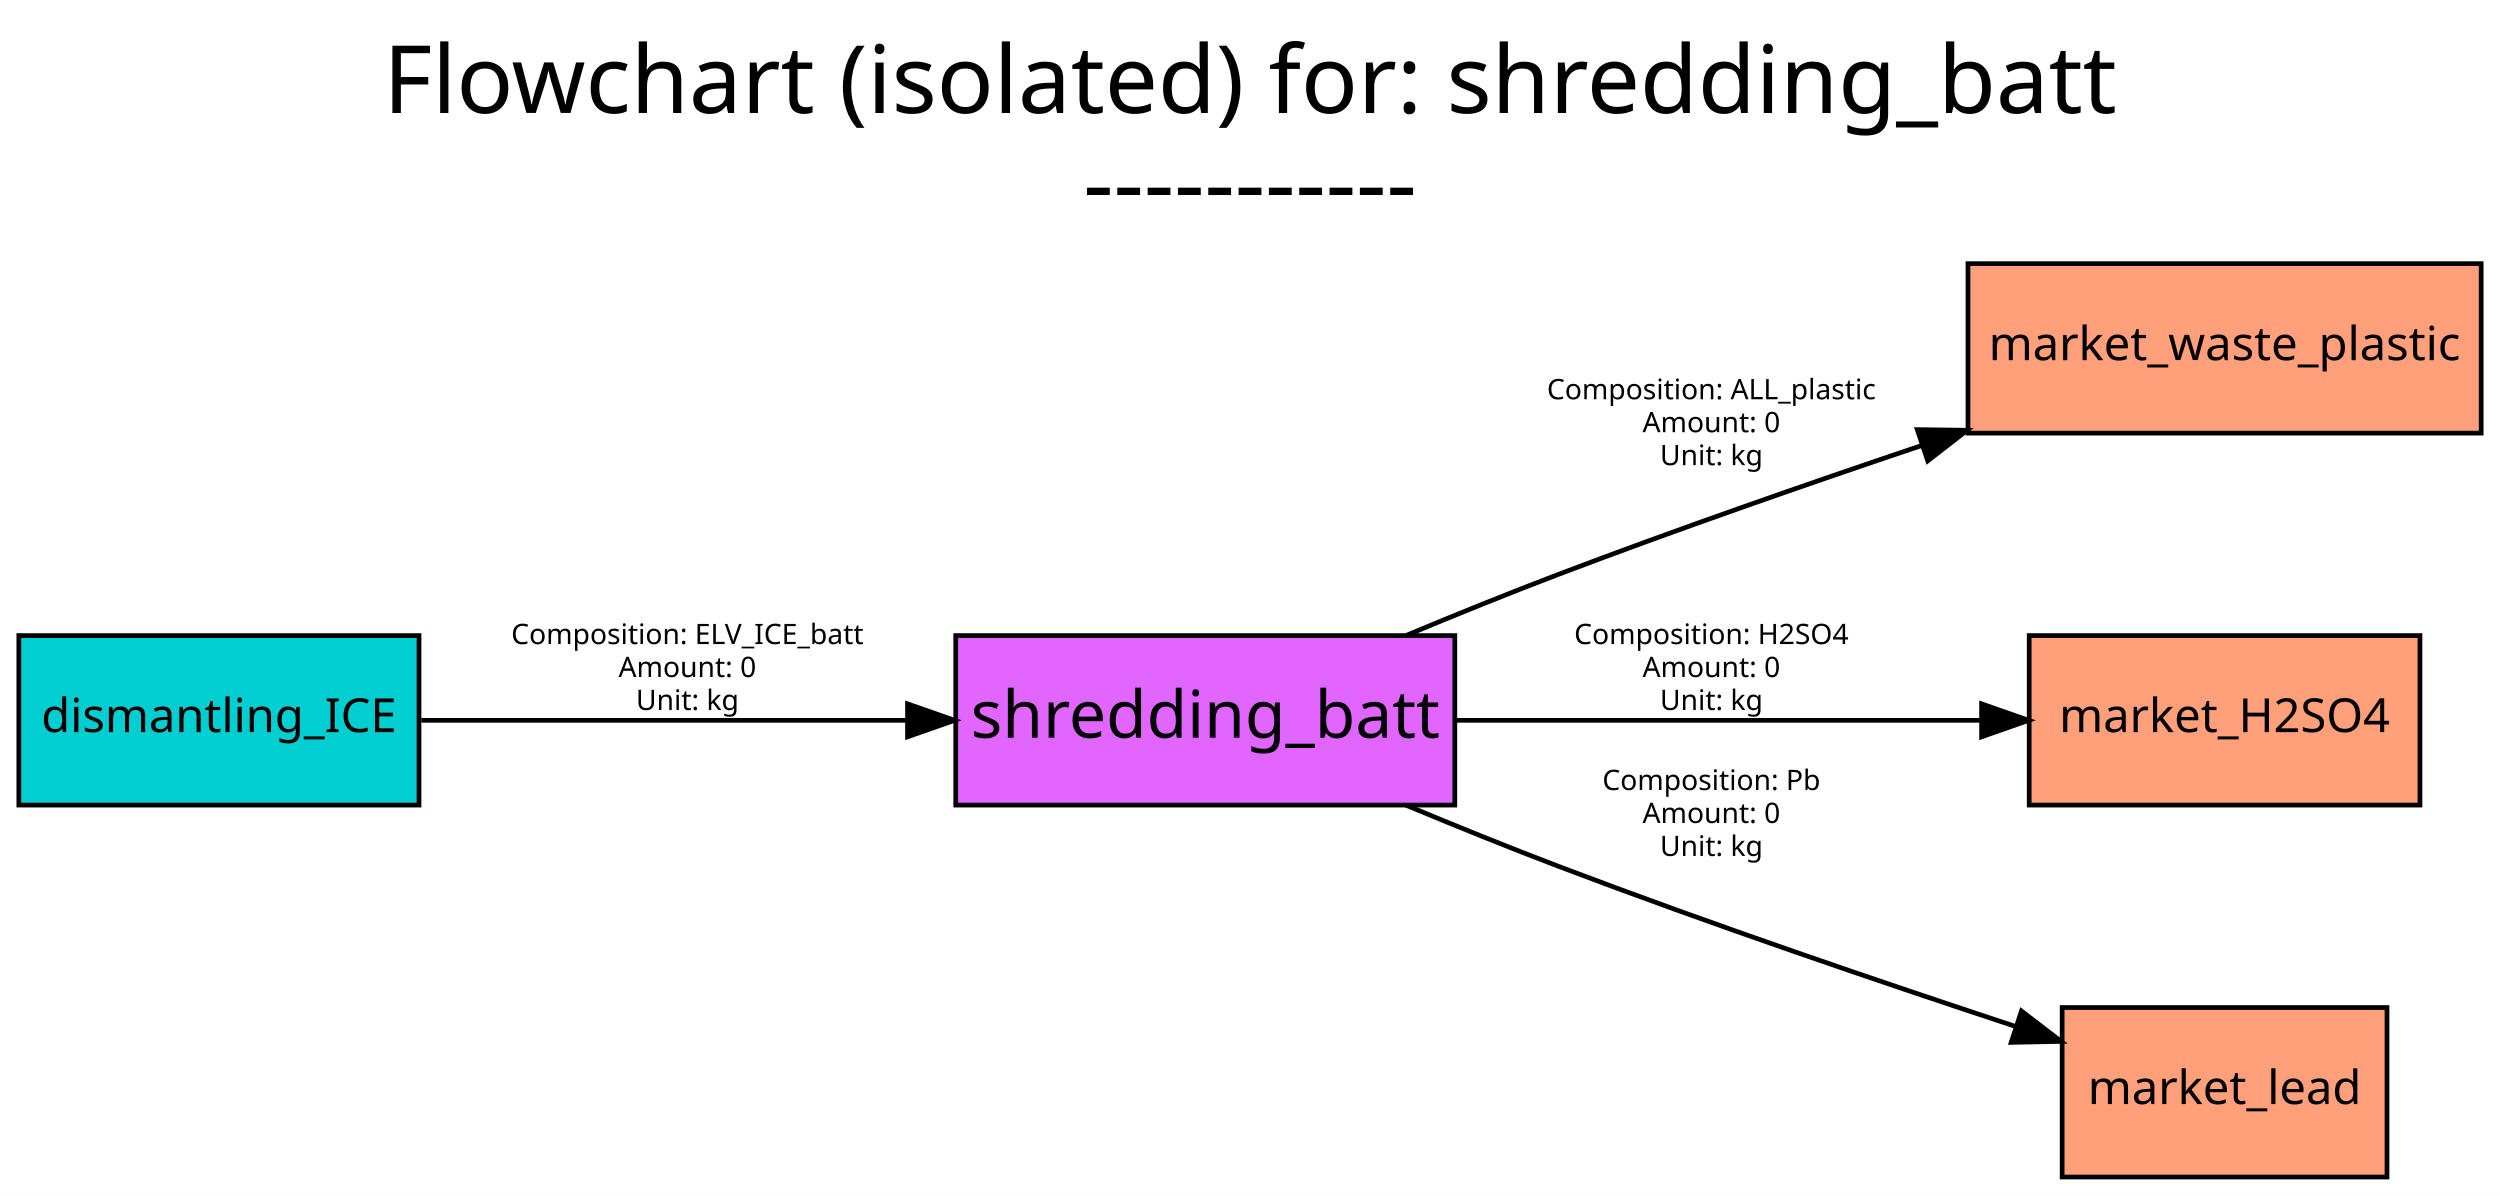
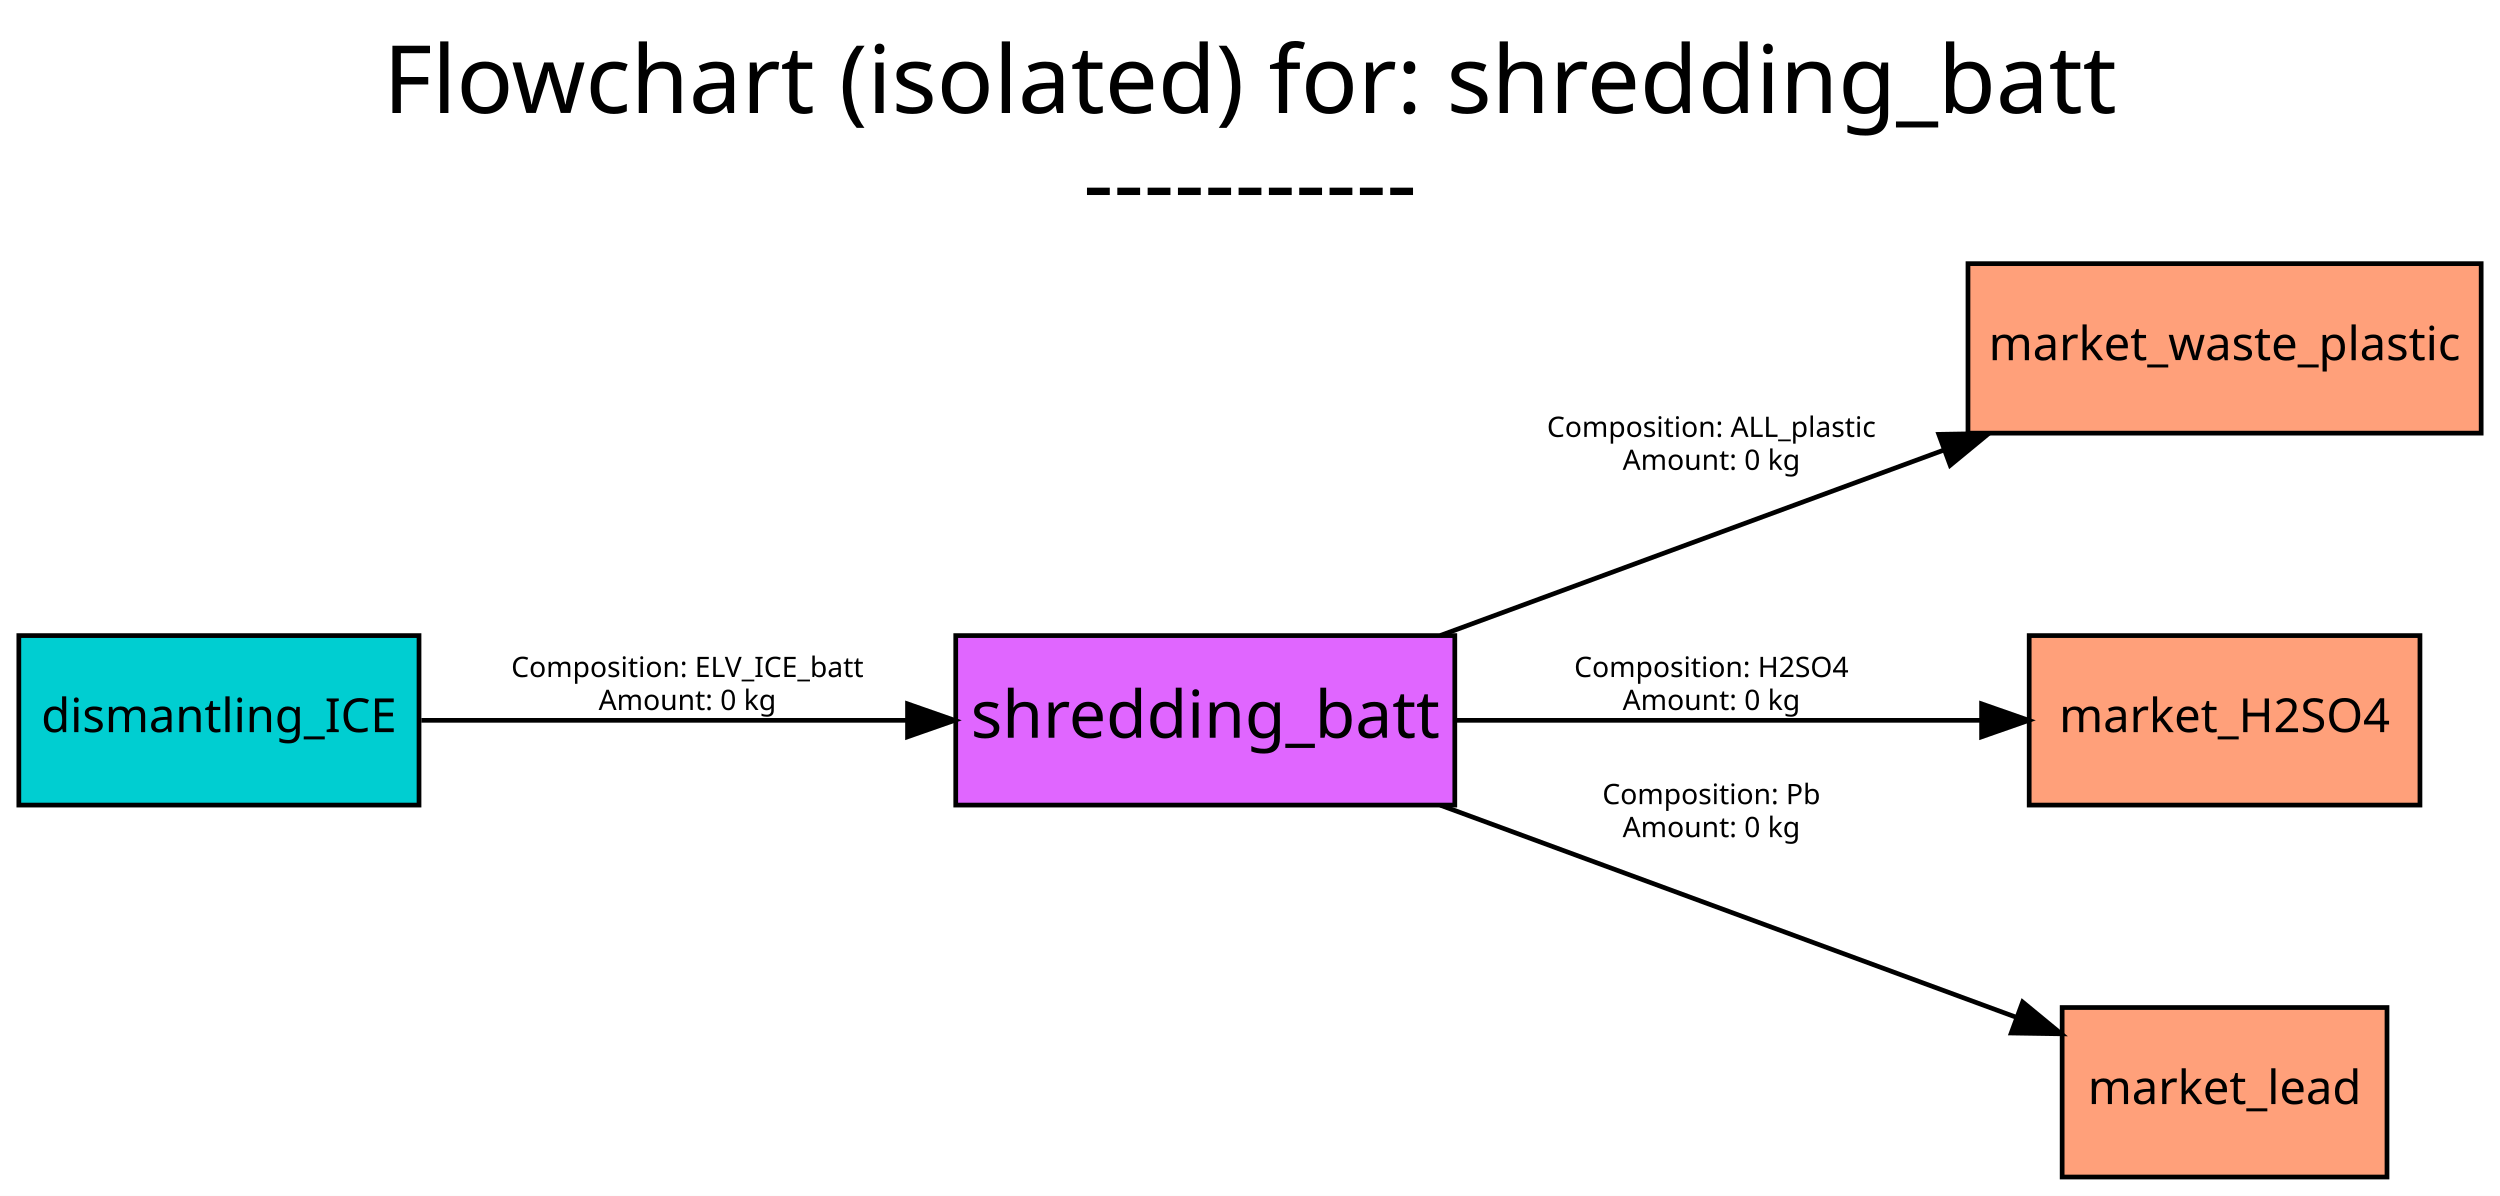
<svg xmlns="http://www.w3.org/2000/svg" width="531pt" height="254pt" viewBox="0.00 0.00 531.00 254.00">
  <g id="graph0" class="graph" transform="scale(1 1) rotate(0) translate(4 250)">
    <polygon fill="white" stroke="transparent" points="-4,4 -4,-250 527,-250 527,4 -4,4" />
    <text text-anchor="middle" x="261.5" y="-226" font-family="Cabin" font-size="20.00">Flowchart (isolated) for: shredding_batt</text>
    <text text-anchor="middle" x="261.5" y="-204" font-family="Cabin" font-size="20.00">-----------</text>
    <g id="node1" class="node">
      <polygon fill="#e066ff" stroke="black" points="305,-115 199,-115 199,-79 305,-79 305,-115" />
      <text text-anchor="middle" x="252" y="-93.3" font-family="Cabin" font-size="14.00">shredding_batt</text>
    </g>
    <g id="node3" class="node">
      <polygon fill="#ffa07a" stroke="black" points="523,-194 414,-194 414,-158 523,-158 523,-194" />
      <text text-anchor="middle" x="468.5" y="-173.5" font-family="Cabin" font-size="10.00">market_waste_plastic</text>
    </g>
    <g id="edge2" class="edge">
-       <path fill="none" stroke="black" d="M294.68,-115.04C305.17,-119.42 316.45,-123.99 327,-128 351.99,-137.49 379.79,-147.17 404.03,-155.33" />
-       <polygon fill="black" stroke="black" points="403.23,-158.75 413.82,-158.61 405.45,-152.11 403.23,-158.75" />
-       <text text-anchor="middle" x="359.5" y="-165.2" font-family="Cabin" font-size="6.00">Composition: ALL_plastic</text>
-       <text text-anchor="middle" x="359.5" y="-158.2" font-family="Cabin" font-size="6.00">Amount: 0 </text>
-       <text text-anchor="middle" x="359.5" y="-151.2" font-family="Cabin" font-size="6.00">Unit: kg</text>
+       <path fill="none" stroke="black" d="M301.94,-115.03C333.68,-126.71 375.2,-142.01 408.72,-154.35" />
+       <polygon fill="black" stroke="black" points="407.8,-157.74 418.4,-157.92 410.22,-151.18 407.8,-157.74" />
+       <text text-anchor="middle" x="359.5" y="-157.2" font-family="Cabin" font-size="6.00">Composition: ALL_plastic</text>
+       <text text-anchor="middle" x="359.5" y="-150.2" font-family="Cabin" font-size="6.00">Amount: 0 kg</text>
    </g>
    <g id="node4" class="node">
      <polygon fill="#ffa07a" stroke="black" points="510,-115 427,-115 427,-79 510,-79 510,-115" />
      <text text-anchor="middle" x="468.5" y="-94.5" font-family="Cabin" font-size="10.00">market_H2SO4</text>
    </g>
    <g id="edge3" class="edge">
      <path fill="none" stroke="black" d="M305.2,-97C339.14,-97 383.17,-97 416.8,-97" />
      <polygon fill="black" stroke="black" points="416.89,-100.5 426.89,-97 416.89,-93.5 416.89,-100.5" />
-       <text text-anchor="middle" x="359.5" y="-113.2" font-family="Cabin" font-size="6.00">Composition: H2SO4</text>
-       <text text-anchor="middle" x="359.5" y="-106.2" font-family="Cabin" font-size="6.00">Amount: 0 </text>
-       <text text-anchor="middle" x="359.5" y="-99.2" font-family="Cabin" font-size="6.00">Unit: kg</text>
+       <text text-anchor="middle" x="359.5" y="-106.2" font-family="Cabin" font-size="6.00">Composition: H2SO4</text>
+       <text text-anchor="middle" x="359.5" y="-99.2" font-family="Cabin" font-size="6.00">Amount: 0 kg</text>
    </g>
    <g id="node5" class="node">
      <polygon fill="#ffa07a" stroke="black" points="503,-36 434,-36 434,0 503,0 503,-36" />
      <text text-anchor="middle" x="468.5" y="-15.5" font-family="Cabin" font-size="10.00">market_lead</text>
    </g>
    <g id="edge4" class="edge">
-       <path fill="none" stroke="black" d="M294.68,-78.96C305.17,-74.58 316.45,-70.01 327,-66 359.19,-53.77 396.05,-41.24 423.93,-32.04" />
-       <polygon fill="black" stroke="black" points="425.36,-35.26 433.77,-28.81 423.18,-28.6 425.36,-35.26" />
-       <text text-anchor="middle" x="359.5" y="-82.2" font-family="Cabin" font-size="6.00">Composition: Pb</text>
-       <text text-anchor="middle" x="359.5" y="-75.2" font-family="Cabin" font-size="6.00">Amount: 0 </text>
-       <text text-anchor="middle" x="359.5" y="-68.2" font-family="Cabin" font-size="6.00">Unit: kg</text>
+       <path fill="none" stroke="black" d="M301.94,-78.97C338.79,-65.4 388.82,-46.98 424.22,-33.94" />
+       <polygon fill="black" stroke="black" points="425.61,-37.16 433.79,-30.42 423.19,-30.59 425.61,-37.16" />
+       <text text-anchor="middle" x="359.5" y="-79.2" font-family="Cabin" font-size="6.00">Composition: Pb</text>
+       <text text-anchor="middle" x="359.5" y="-72.2" font-family="Cabin" font-size="6.00">Amount: 0 kg</text>
    </g>
    <g id="node2" class="node">
      <polygon fill="darkturquoise" stroke="black" points="85,-115 0,-115 0,-79 85,-79 85,-115" />
      <text text-anchor="middle" x="42.5" y="-94.5" font-family="Cabin" font-size="10.00">dismantling_ICE</text>
    </g>
    <g id="edge1" class="edge">
      <path fill="none" stroke="black" d="M85.49,-97C115.11,-97 155.29,-97 188.64,-97" />
      <polygon fill="black" stroke="black" points="188.76,-100.5 198.76,-97 188.76,-93.5 188.76,-100.5" />
-       <text text-anchor="middle" x="142" y="-113.2" font-family="Cabin" font-size="6.00">Composition: ELV_ICE_batt</text>
-       <text text-anchor="middle" x="142" y="-106.2" font-family="Cabin" font-size="6.00">Amount: 0 </text>
-       <text text-anchor="middle" x="142" y="-99.2" font-family="Cabin" font-size="6.00">Unit: kg</text>
+       <text text-anchor="middle" x="142" y="-106.2" font-family="Cabin" font-size="6.00">Composition: ELV_ICE_batt</text>
+       <text text-anchor="middle" x="142" y="-99.2" font-family="Cabin" font-size="6.00">Amount: 0 kg</text>
    </g>
  </g>
</svg>
